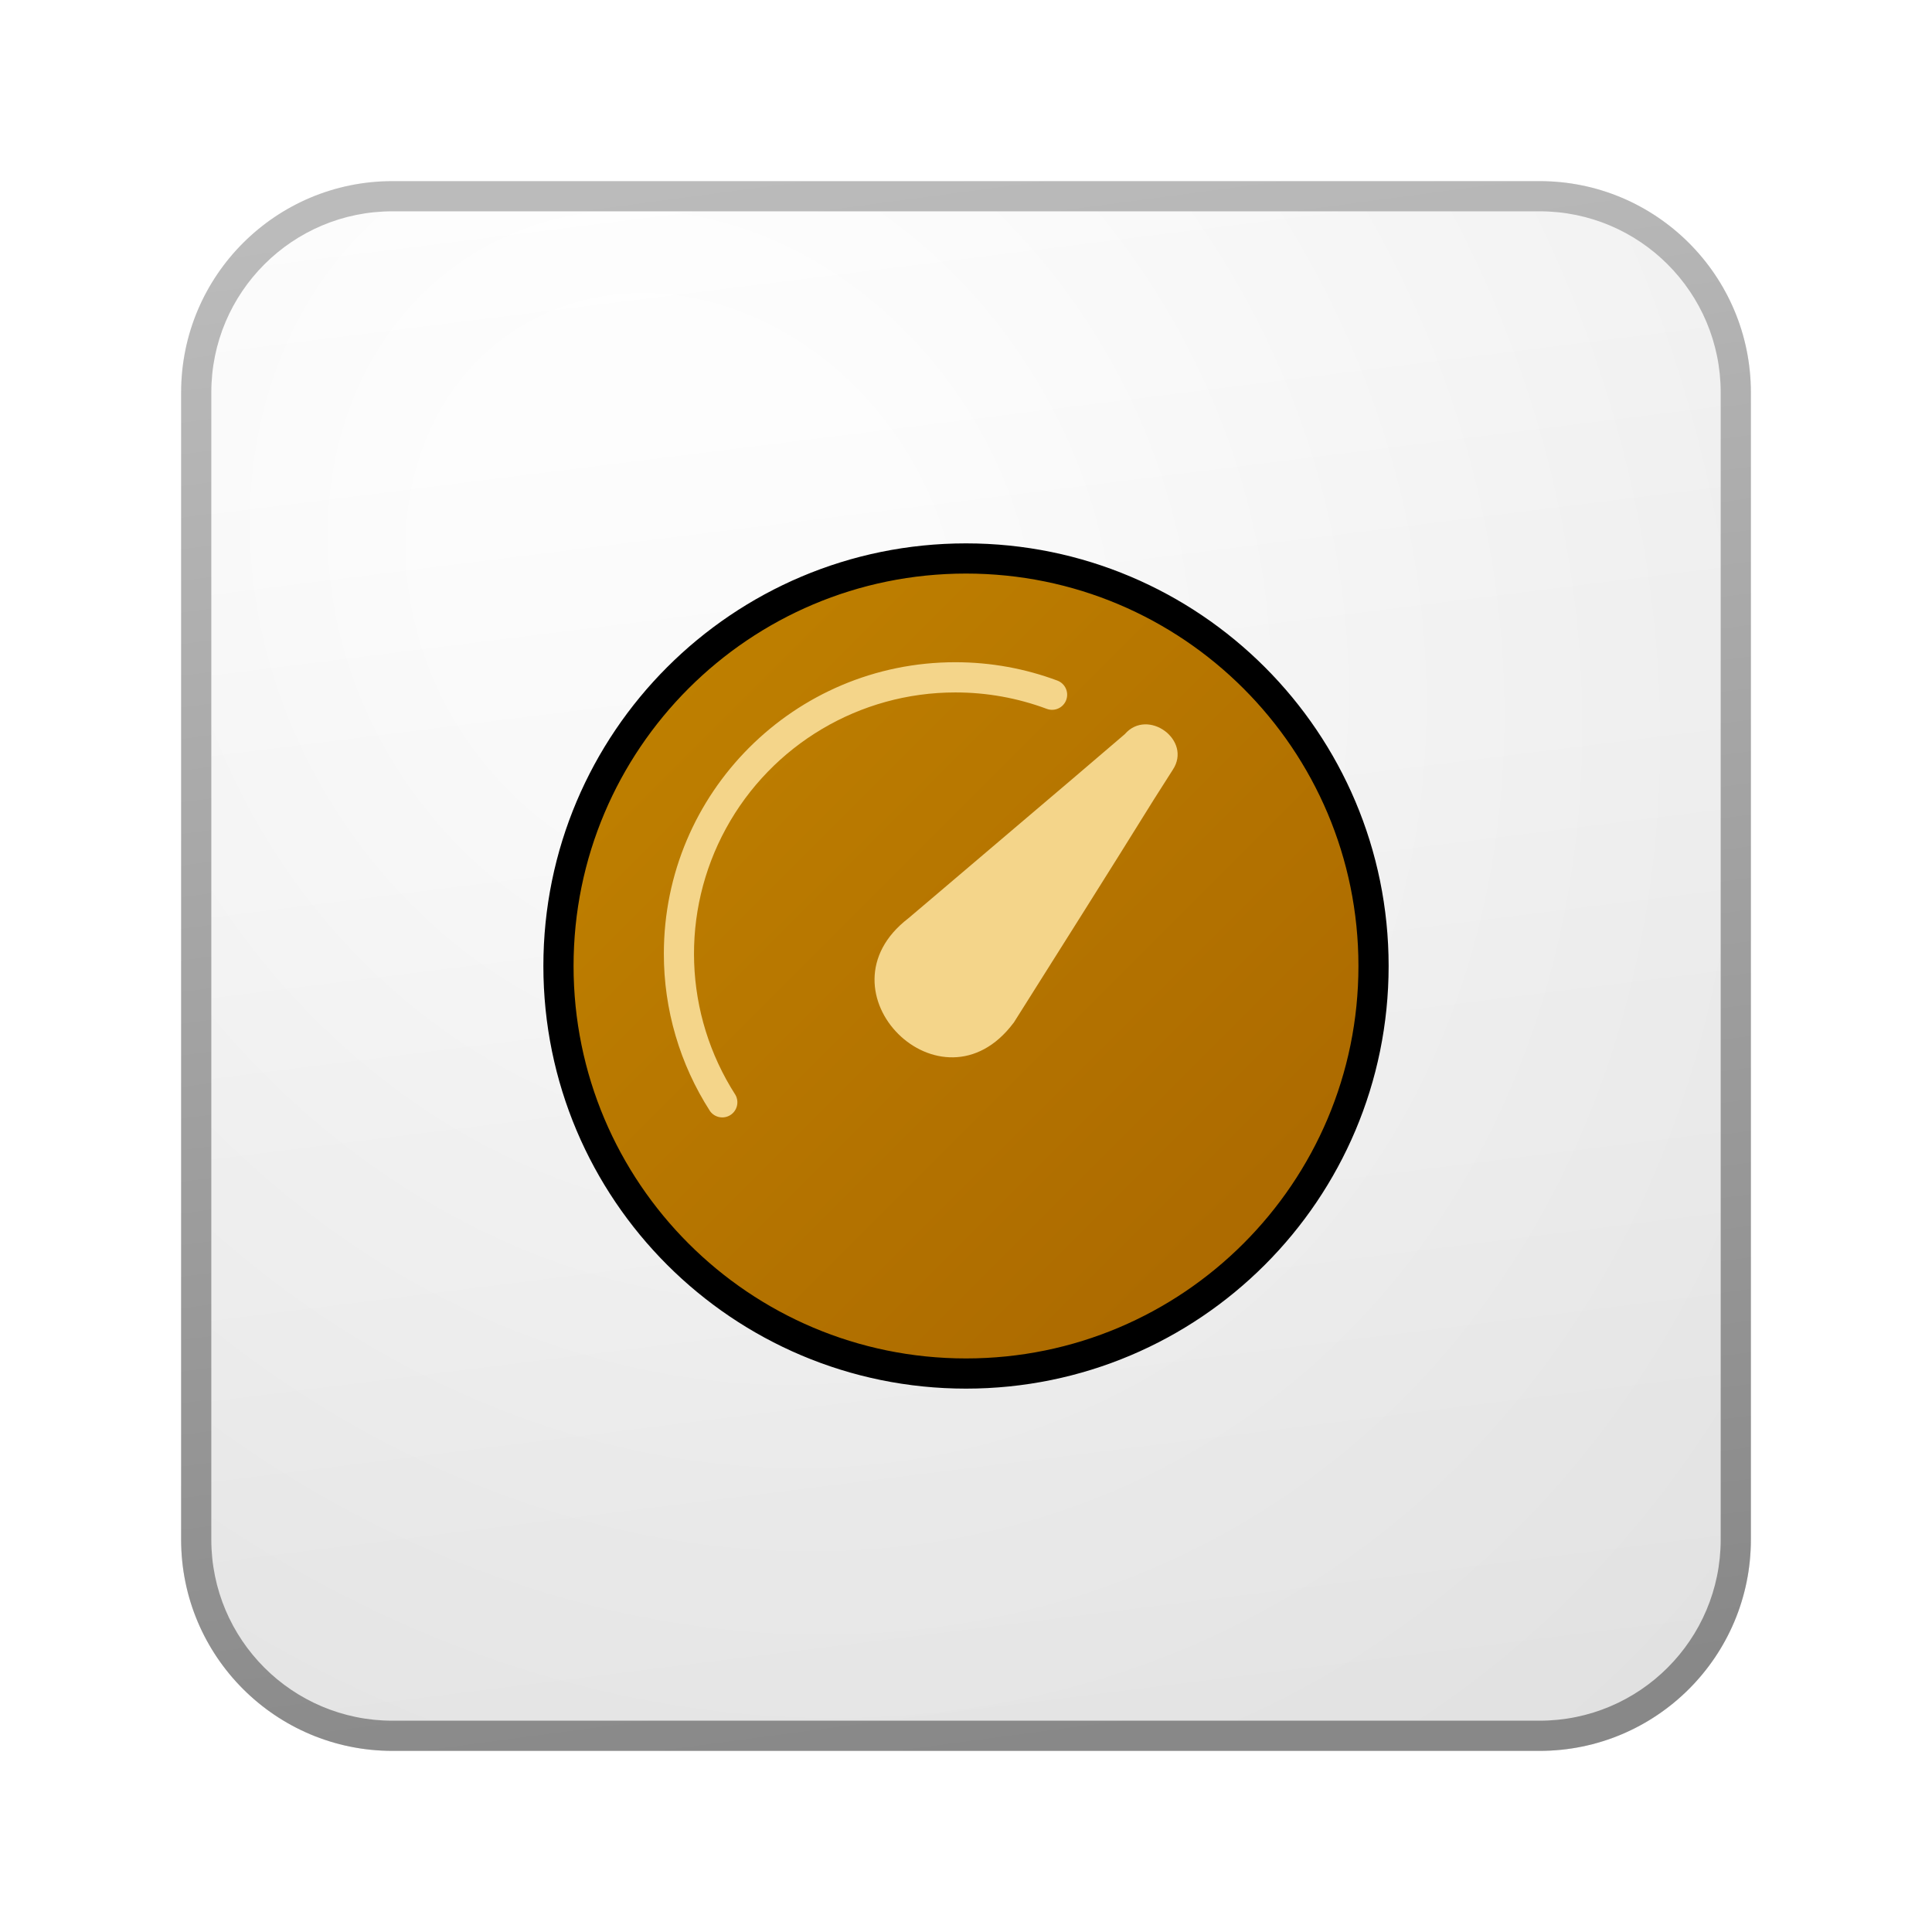
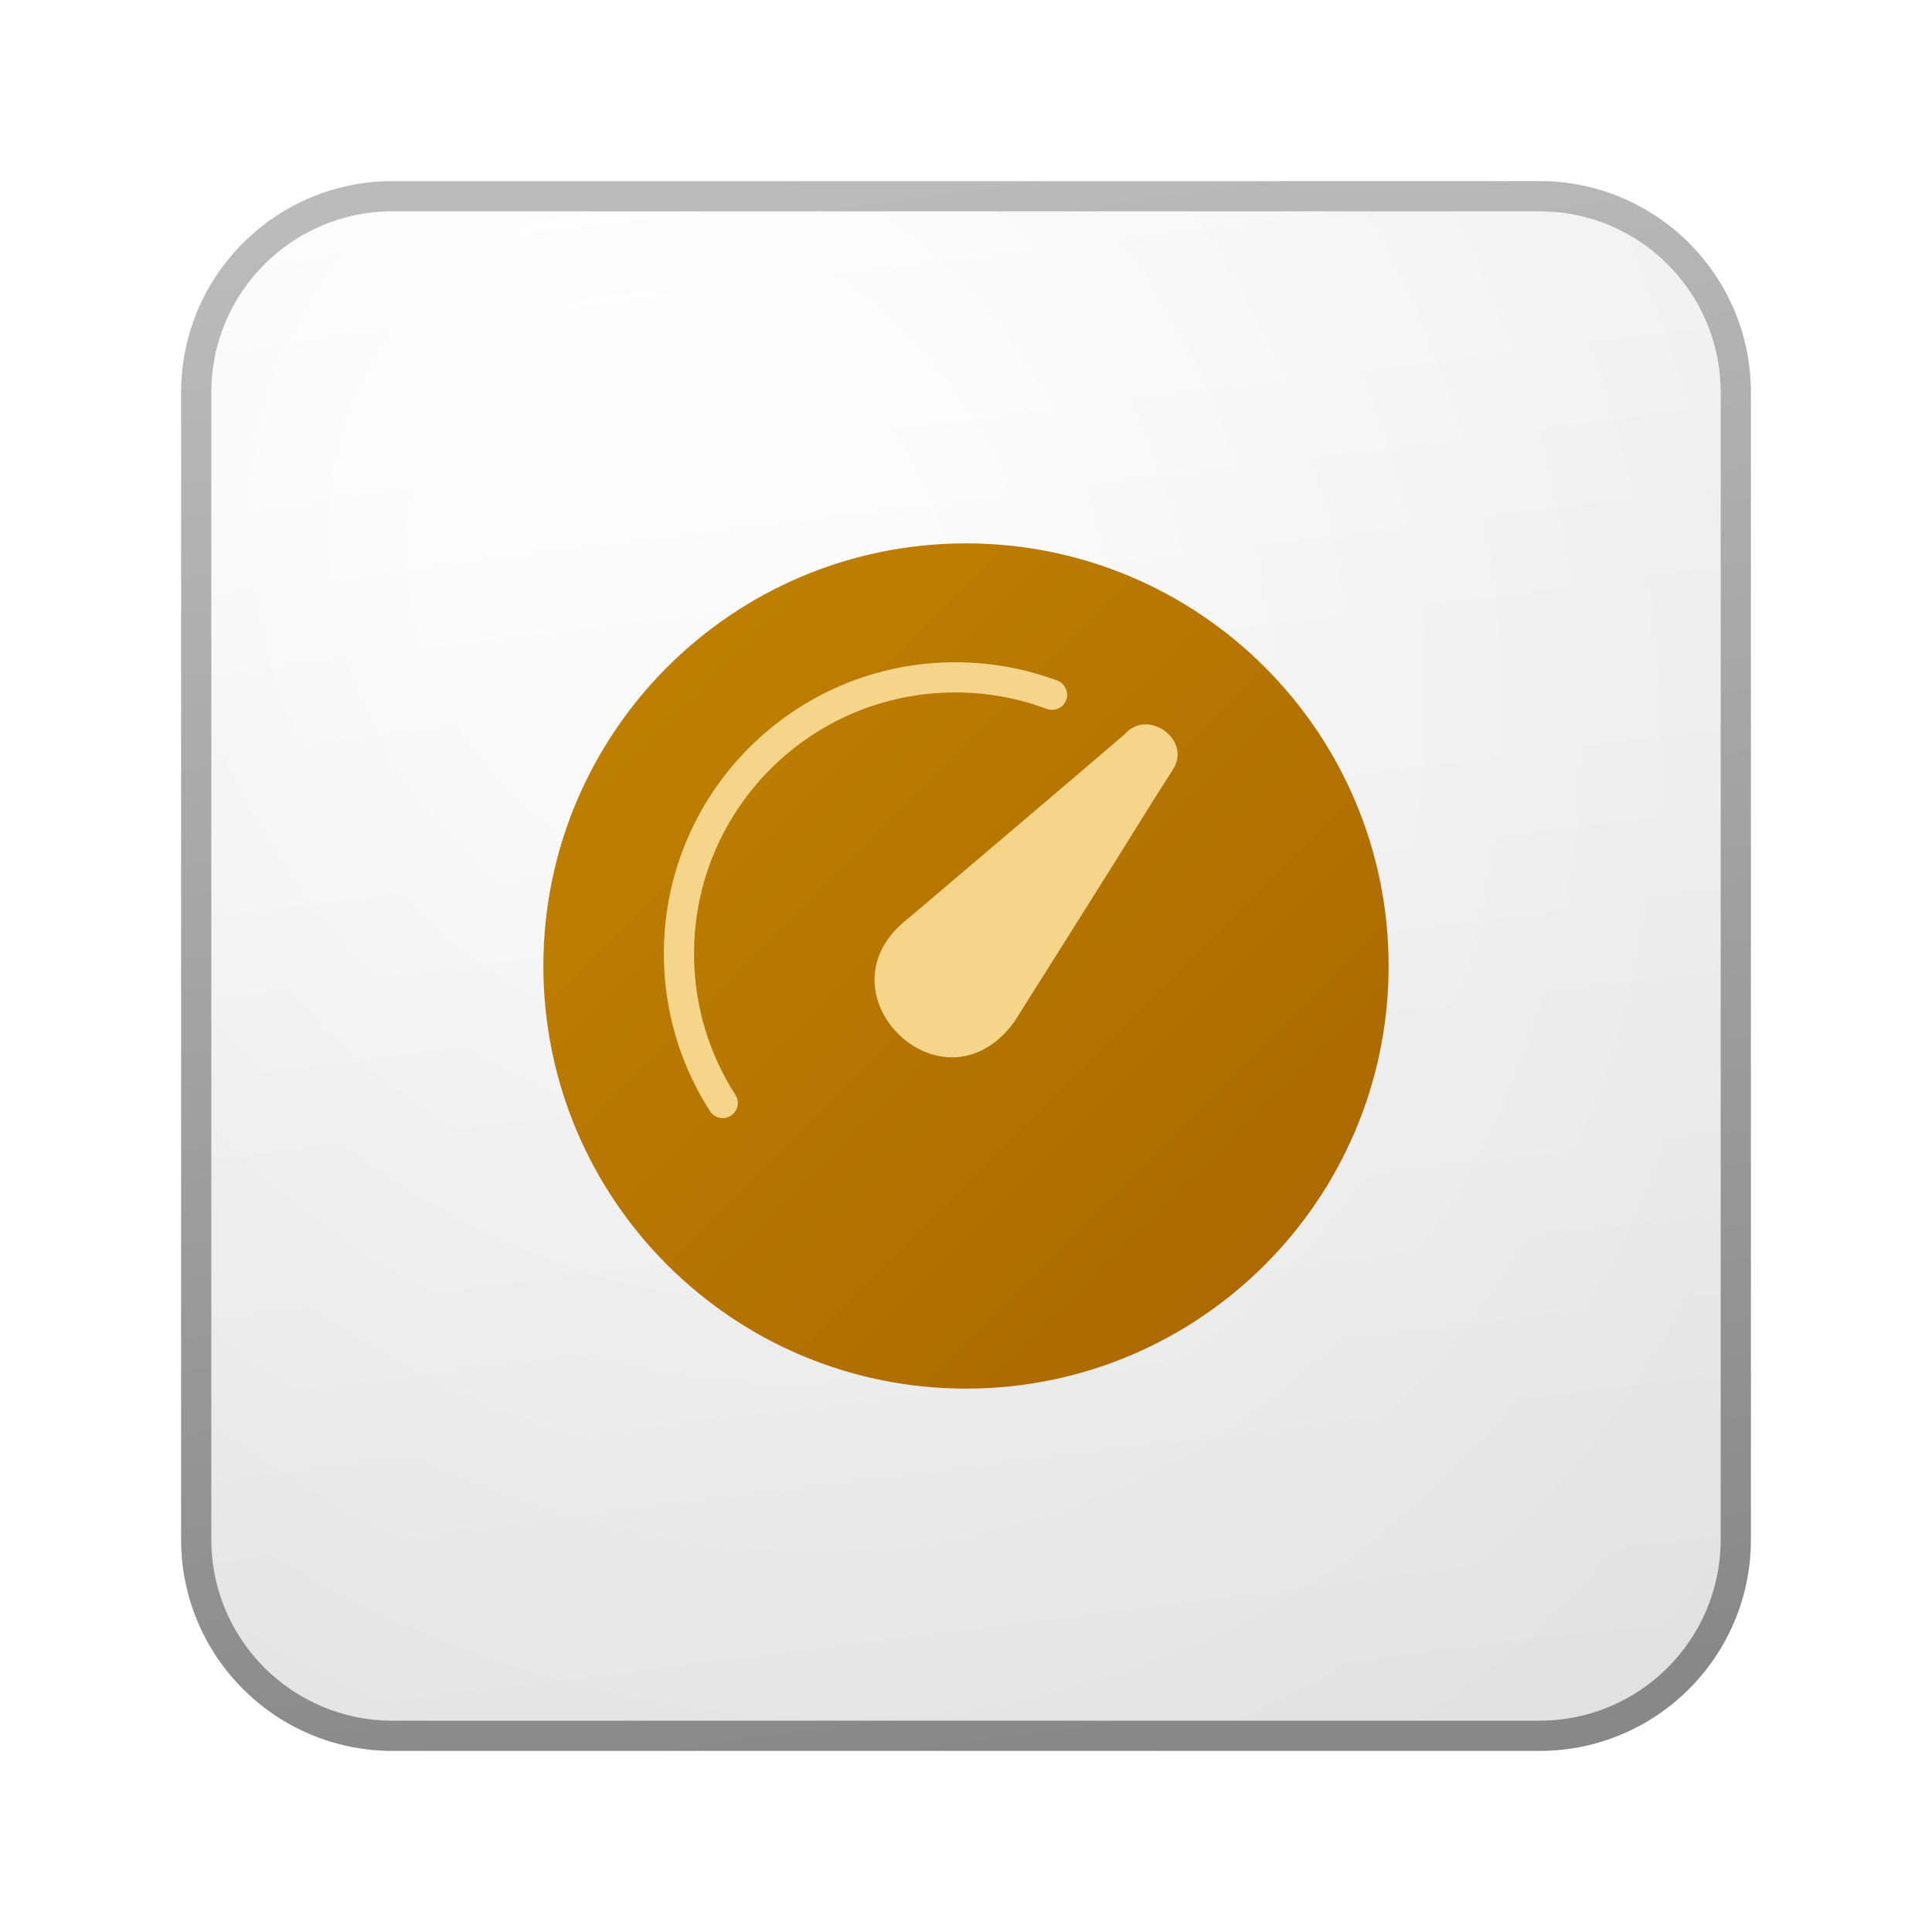
- <svg xmlns="http://www.w3.org/2000/svg" width="64" height="64" fill="currentColor">
-   <path fill="url(#a)" d="M6 13a7 7 0 0 1 7-7h38a7 7 0 0 1 7 7v38a7 7 0 0 1-7 7H13a7 7 0 0 1-7-7V13Z" />
-   <path fill="url(#b)" fill-opacity=".2" d="M6 13a7 7 0 0 1 7-7h38a7 7 0 0 1 7 7v38a7 7 0 0 1-7 7H13a7 7 0 0 1-7-7V13Z" />
-   <path fill="url(#c)" fill-rule="evenodd" d="M51 7H13a6 6 0 0 0-6 6v38a6 6 0 0 0 6 6h38a6 6 0 0 0 6-6V13a6 6 0 0 0-6-6ZM13 6a7 7 0 0 0-7 7v38a7 7 0 0 0 7 7h38a7 7 0 0 0 7-7V13a7 7 0 0 0-7-7H13Z" clip-rule="evenodd" />
-   <path fill="url(#d)" stroke="currentColor" d="M32 45.5c7.456 0 13.5-6.044 13.5-13.5S39.456 18.5 32 18.5 18.5 24.544 18.5 32 24.544 45.5 32 45.5Z" />
-   <path fill="#F4D58A" fill-rule="evenodd" d="M31.646 22.938a8.655 8.655 0 0 0-7.285 13.33.5.5 0 0 1-.84.54 9.616 9.616 0 0 1-1.53-5.216 9.655 9.655 0 0 1 9.655-9.655c1.188 0 2.327.215 3.38.608a.5.5 0 0 1-.35.937 8.634 8.634 0 0 0-3.03-.544Z" clip-rule="evenodd" />
-   <path fill="#F4D58A" d="M33.58 33.88c1.55-2.46 3.12-4.94 4.64-7.39l.63-.99c.65-.98-.83-2.06-1.59-1.18l-.21.18c-.16.14-.32.27-.48.41l-1.03.88c-.71.6-1.42 1.21-2.13 1.81-.91.77-1.82 1.55-2.73 2.32l-.59.5c-3.15 2.42 1.1 6.64 3.48 3.47l.01-.01Z" />
+ <svg xmlns="http://www.w3.org/2000/svg" width="64" height="64" fill="none">
+   <path d="M6 13C6 9.134 9.134 6 13 6H51C54.866 6 58 9.134 58 13V51C58 54.866 54.866 58 51 58H13C9.134 58 6 54.866 6 51V13Z" fill="url(#a)" />
+   <path d="M6 13C6 9.134 9.134 6 13 6H51C54.866 6 58 9.134 58 13V51C58 54.866 54.866 58 51 58H13C9.134 58 6 54.866 6 51V13Z" fill="url(#b)" fill-opacity="0.2" />
+   <path fill-rule="evenodd" clip-rule="evenodd" d="M51 7H13C9.686 7 7 9.686 7 13V51C7 54.314 9.686 57 13 57H51C54.314 57 57 54.314 57 51V13C57 9.686 54.314 7 51 7ZM13 6C9.134 6 6 9.134 6 13V51C6 54.866 9.134 58 13 58H51C54.866 58 58 54.866 58 51V13C58 9.134 54.866 6 51 6H13Z" fill="url(#c)" />
+   <circle cx="32" cy="32" r="13.5" fill="url(#d)" stroke="url(#e)" />
+   <path fill-rule="evenodd" clip-rule="evenodd" d="M31.646 22.938C26.866 22.938 22.991 26.812 22.991 31.592C22.991 33.001 23.327 34.329 23.923 35.504C24.056 35.766 24.203 36.021 24.361 36.268C24.511 36.5 24.444 36.809 24.211 36.959C23.979 37.108 23.67 37.041 23.52 36.809C23.343 36.534 23.18 36.249 23.032 35.956C22.366 34.645 21.991 33.162 21.991 31.592C21.991 26.26 26.314 21.938 31.646 21.938C32.834 21.938 33.973 22.152 35.025 22.546C35.284 22.642 35.415 22.93 35.319 23.189C35.222 23.448 34.934 23.579 34.675 23.482C33.733 23.13 32.713 22.938 31.646 22.938Z" fill="#F4D58A" />
+   <path d="M33.58 33.88C35.13 31.42 36.7 28.94 38.22 26.49C38.43 26.16 38.64 25.83 38.85 25.5C39.5 24.52 38.02 23.44 37.26 24.32C37.19 24.38 37.12 24.44 37.05 24.5C36.89 24.64 36.73 24.77 36.57 24.91C36.23 25.2 35.89 25.49 35.54 25.79C34.83 26.39 34.12 27 33.41 27.6C32.5 28.37 31.59 29.15 30.68 29.92C30.48 30.09 30.29 30.25 30.09 30.42C26.94 32.84 31.19 37.06 33.57 33.89L33.58 33.88Z" fill="#F4D58A" />
  <defs>
-     <linearGradient id="a" x1="20.444" x2="27.022" y1="6" y2="58.622" gradientUnits="userSpaceOnUse">
-       <stop stop-color="#fff" />
+     <linearGradient id="a" x1="20.444" y1="6" x2="27.022" y2="58.622" gradientUnits="userSpaceOnUse">
+       <stop stop-color="white" />
      <stop offset="1" stop-color="#EBEBEB" />
    </linearGradient>
-     <linearGradient id="c" x1="22.792" x2="29.793" y1="6" y2="58.511" gradientUnits="userSpaceOnUse">
-       <stop stop-color="#BBB" />
-       <stop offset="1" stop-color="#888" />
+     <radialGradient id="b" cx="0" cy="0" r="1" gradientUnits="userSpaceOnUse" gradientTransform="translate(22.6111 19.5417) rotate(56.3099) scale(49.4762 42.8159)">
+       <stop offset="0.177" stop-color="white" />
+       <stop offset="1" stop-color="#B8B8B8" />
+     </radialGradient>
+     <linearGradient id="c" x1="22.792" y1="6" x2="29.793" y2="58.511" gradientUnits="userSpaceOnUse">
+       <stop stop-color="#BBBBBB" />
+       <stop offset="1" stop-color="#888888" />
    </linearGradient>
-     <linearGradient id="d" x1="18" x2="46" y1="18" y2="46" gradientUnits="userSpaceOnUse">
+     <linearGradient id="d" x1="18" y1="18" x2="46" y2="46" gradientUnits="userSpaceOnUse">
      <stop stop-color="#C28400" />
      <stop offset="1" stop-color="#A86500" />
    </linearGradient>
-     <radialGradient id="b" cx="0" cy="0" r="1" gradientTransform="rotate(56.31 -6.951 30.895) scale(49.4762 42.8159)" gradientUnits="userSpaceOnUse">
-       <stop offset=".177" stop-color="#fff" />
-       <stop offset="1" stop-color="#B8B8B8" />
-     </radialGradient>
+     <linearGradient id="e" x1="18" y1="18" x2="46" y2="46" gradientUnits="userSpaceOnUse">
+       <stop stop-color="#C28400" />
+       <stop offset="1" stop-color="#A86500" />
+     </linearGradient>
  </defs>
</svg>
